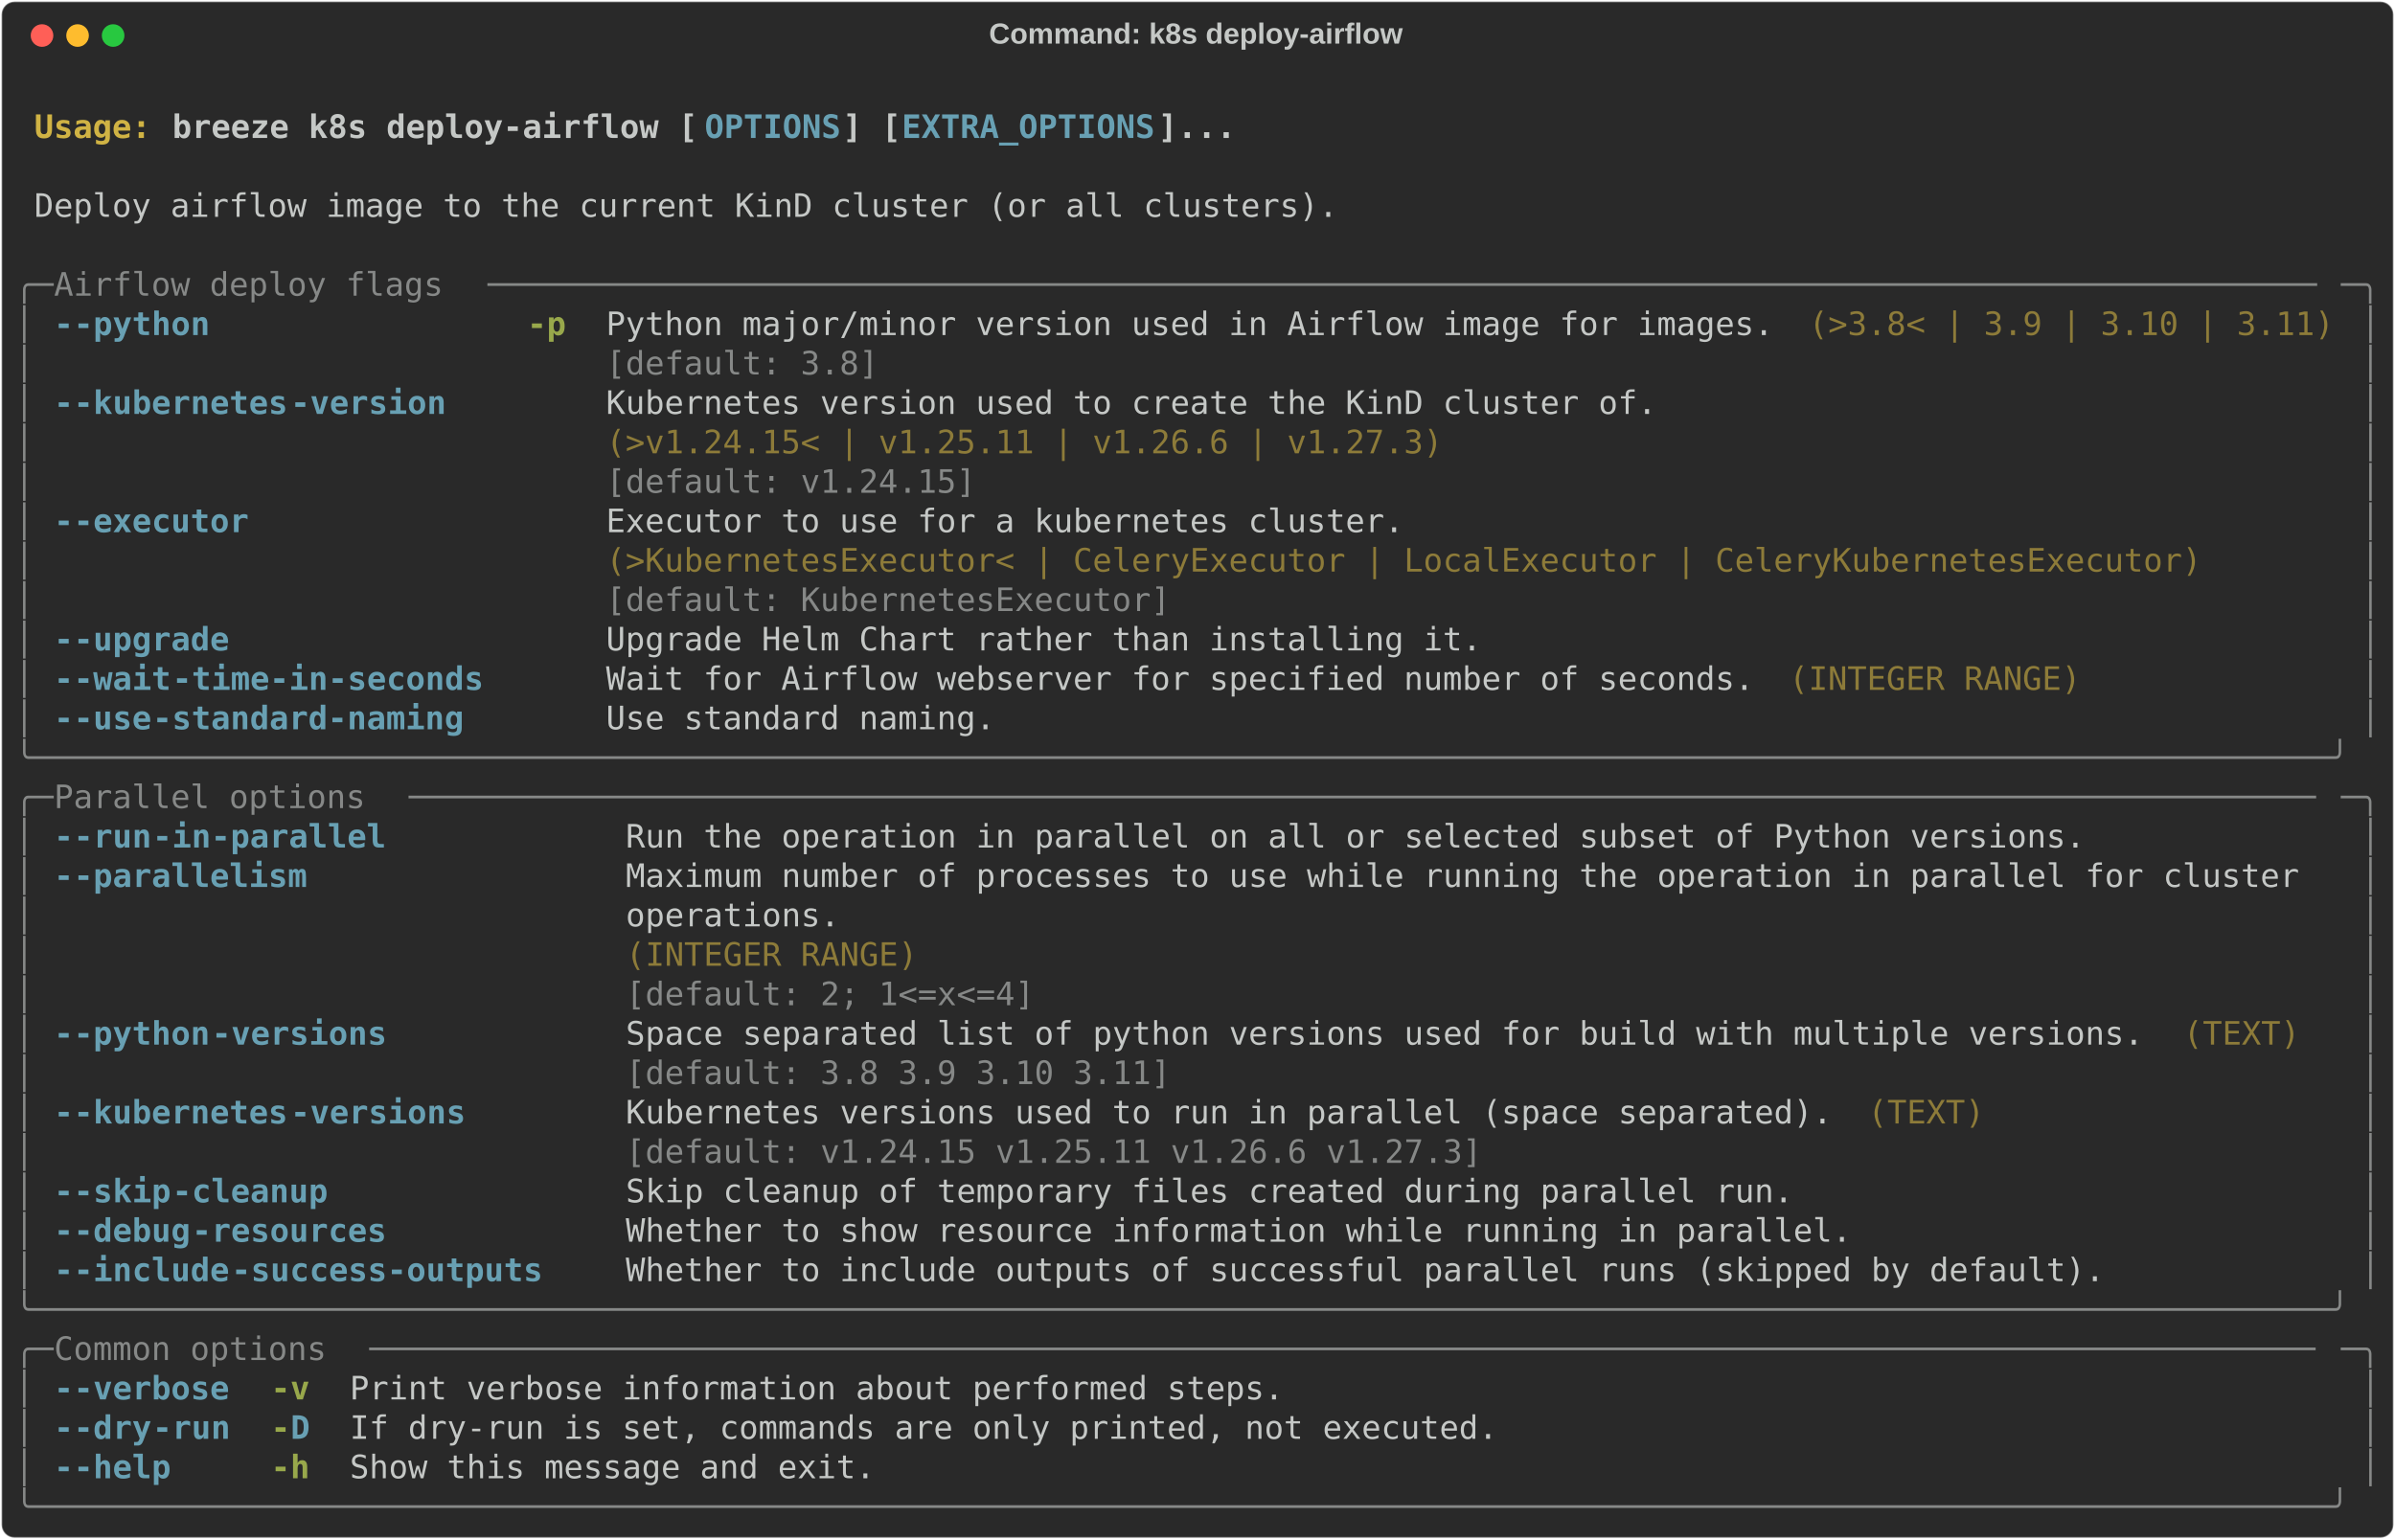
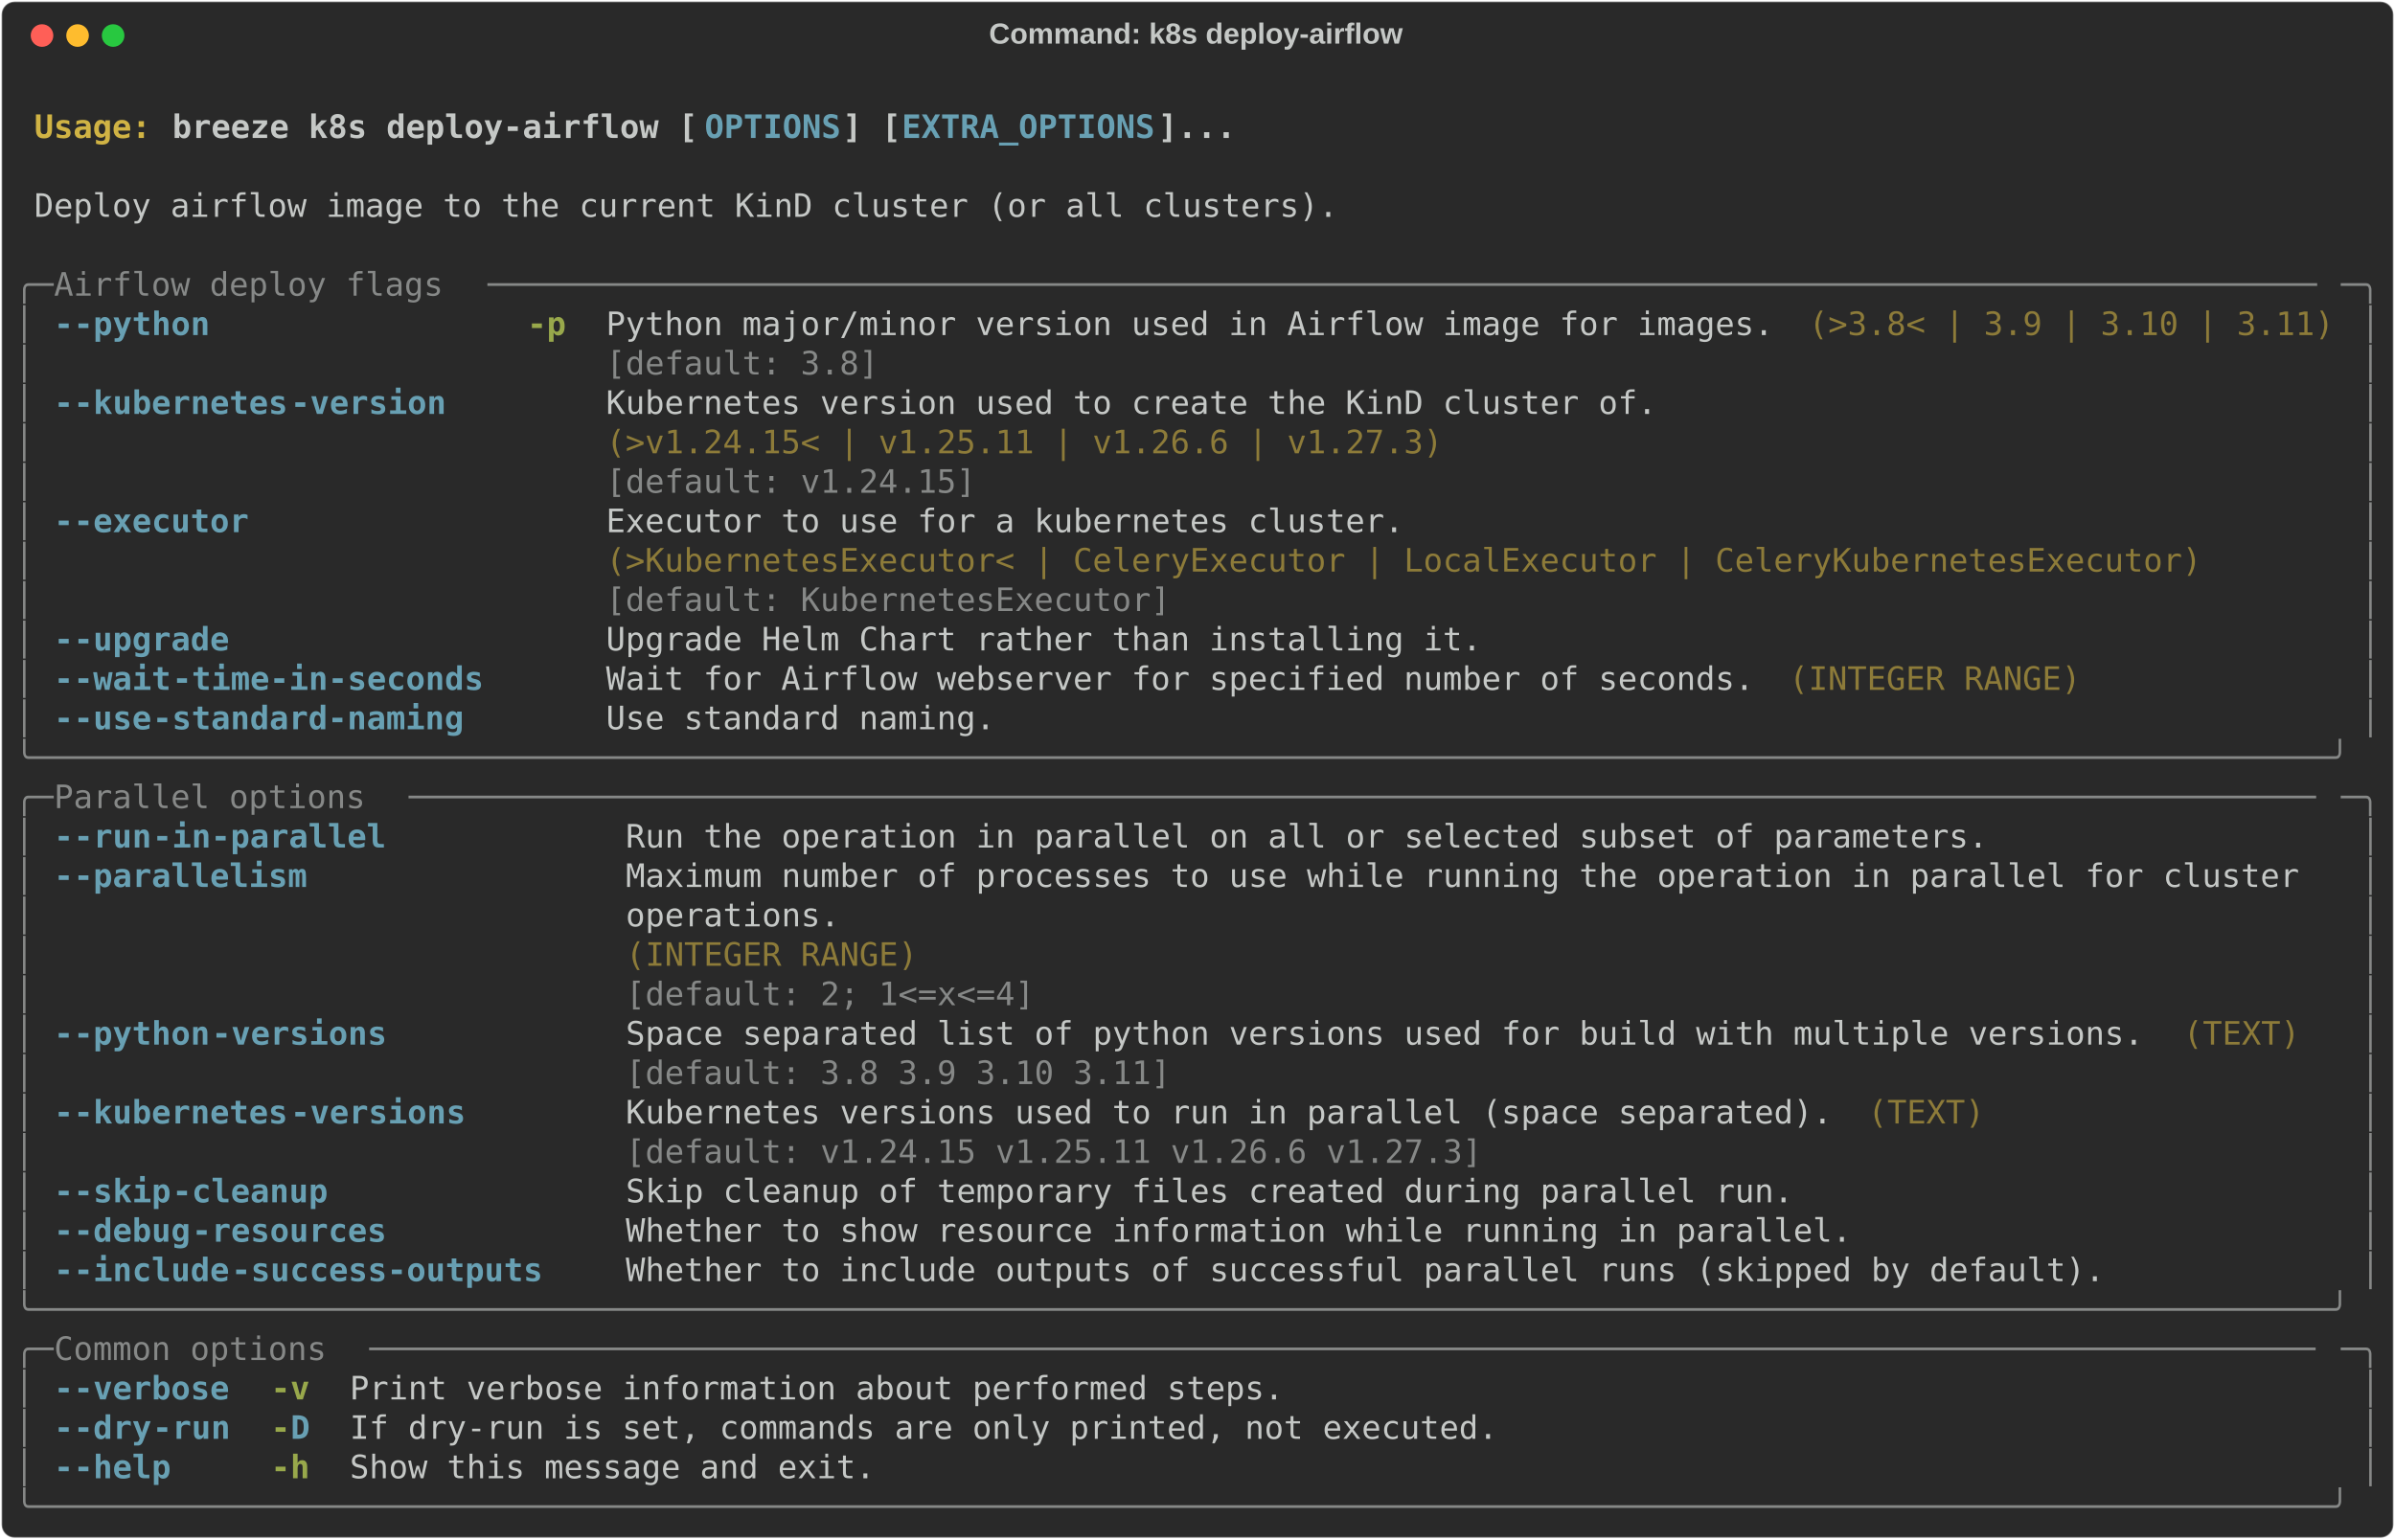
<svg xmlns="http://www.w3.org/2000/svg" class="rich-terminal" viewBox="0 0 1482 952.8">
  <style>

    @font-face {
        font-family: "Fira Code";
        src: local("FiraCode-Regular"),
                url("https://cdnjs.cloudflare.com/ajax/libs/firacode/6.2.0/woff2/FiraCode-Regular.woff2") format("woff2"),
                url("https://cdnjs.cloudflare.com/ajax/libs/firacode/6.2.0/woff/FiraCode-Regular.woff") format("woff");
        font-style: normal;
        font-weight: 400;
    }
    @font-face {
        font-family: "Fira Code";
        src: local("FiraCode-Bold"),
                url("https://cdnjs.cloudflare.com/ajax/libs/firacode/6.2.0/woff2/FiraCode-Bold.woff2") format("woff2"),
                url("https://cdnjs.cloudflare.com/ajax/libs/firacode/6.2.0/woff/FiraCode-Bold.woff") format("woff");
        font-style: bold;
        font-weight: 700;
    }

    .breeze-k8s-deploy-airflow-matrix {
        font-family: Fira Code, monospace;
        font-size: 20px;
        line-height: 24.4px;
        font-variant-east-asian: full-width;
    }

    .breeze-k8s-deploy-airflow-title {
        font-size: 18px;
        font-weight: bold;
        font-family: arial;
    }

    .breeze-k8s-deploy-airflow-r1 { fill: #c5c8c6;font-weight: bold }
.breeze-k8s-deploy-airflow-r2 { fill: #c5c8c6 }
.breeze-k8s-deploy-airflow-r3 { fill: #d0b344;font-weight: bold }
.breeze-k8s-deploy-airflow-r4 { fill: #68a0b3;font-weight: bold }
.breeze-k8s-deploy-airflow-r5 { fill: #868887 }
.breeze-k8s-deploy-airflow-r6 { fill: #98a84b;font-weight: bold }
.breeze-k8s-deploy-airflow-r7 { fill: #8d7b39 }
    </style>
  <defs>
    <clipPath id="breeze-k8s-deploy-airflow-clip-terminal">
      <rect x="0" y="0" width="1463.0" height="901.8" />
    </clipPath>
    <clipPath id="breeze-k8s-deploy-airflow-line-0">
      <rect x="0" y="1.5" width="1464" height="24.65" />
    </clipPath>
    <clipPath id="breeze-k8s-deploy-airflow-line-1">
      <rect x="0" y="25.9" width="1464" height="24.65" />
    </clipPath>
    <clipPath id="breeze-k8s-deploy-airflow-line-2">
      <rect x="0" y="50.3" width="1464" height="24.65" />
    </clipPath>
    <clipPath id="breeze-k8s-deploy-airflow-line-3">
      <rect x="0" y="74.7" width="1464" height="24.65" />
    </clipPath>
    <clipPath id="breeze-k8s-deploy-airflow-line-4">
      <rect x="0" y="99.1" width="1464" height="24.65" />
    </clipPath>
    <clipPath id="breeze-k8s-deploy-airflow-line-5">
      <rect x="0" y="123.5" width="1464" height="24.65" />
    </clipPath>
    <clipPath id="breeze-k8s-deploy-airflow-line-6">
      <rect x="0" y="147.9" width="1464" height="24.65" />
    </clipPath>
    <clipPath id="breeze-k8s-deploy-airflow-line-7">
      <rect x="0" y="172.3" width="1464" height="24.65" />
    </clipPath>
    <clipPath id="breeze-k8s-deploy-airflow-line-8">
      <rect x="0" y="196.7" width="1464" height="24.65" />
    </clipPath>
    <clipPath id="breeze-k8s-deploy-airflow-line-9">
      <rect x="0" y="221.1" width="1464" height="24.65" />
    </clipPath>
    <clipPath id="breeze-k8s-deploy-airflow-line-10">
      <rect x="0" y="245.5" width="1464" height="24.65" />
    </clipPath>
    <clipPath id="breeze-k8s-deploy-airflow-line-11">
      <rect x="0" y="269.9" width="1464" height="24.65" />
    </clipPath>
    <clipPath id="breeze-k8s-deploy-airflow-line-12">
      <rect x="0" y="294.3" width="1464" height="24.65" />
    </clipPath>
    <clipPath id="breeze-k8s-deploy-airflow-line-13">
      <rect x="0" y="318.7" width="1464" height="24.65" />
    </clipPath>
    <clipPath id="breeze-k8s-deploy-airflow-line-14">
      <rect x="0" y="343.1" width="1464" height="24.65" />
    </clipPath>
    <clipPath id="breeze-k8s-deploy-airflow-line-15">
      <rect x="0" y="367.5" width="1464" height="24.65" />
    </clipPath>
    <clipPath id="breeze-k8s-deploy-airflow-line-16">
      <rect x="0" y="391.9" width="1464" height="24.65" />
    </clipPath>
    <clipPath id="breeze-k8s-deploy-airflow-line-17">
      <rect x="0" y="416.3" width="1464" height="24.65" />
    </clipPath>
    <clipPath id="breeze-k8s-deploy-airflow-line-18">
      <rect x="0" y="440.7" width="1464" height="24.65" />
    </clipPath>
    <clipPath id="breeze-k8s-deploy-airflow-line-19">
      <rect x="0" y="465.1" width="1464" height="24.65" />
    </clipPath>
    <clipPath id="breeze-k8s-deploy-airflow-line-20">
      <rect x="0" y="489.5" width="1464" height="24.65" />
    </clipPath>
    <clipPath id="breeze-k8s-deploy-airflow-line-21">
      <rect x="0" y="513.9" width="1464" height="24.65" />
    </clipPath>
    <clipPath id="breeze-k8s-deploy-airflow-line-22">
      <rect x="0" y="538.3" width="1464" height="24.65" />
    </clipPath>
    <clipPath id="breeze-k8s-deploy-airflow-line-23">
      <rect x="0" y="562.7" width="1464" height="24.65" />
    </clipPath>
    <clipPath id="breeze-k8s-deploy-airflow-line-24">
      <rect x="0" y="587.1" width="1464" height="24.65" />
    </clipPath>
    <clipPath id="breeze-k8s-deploy-airflow-line-25">
      <rect x="0" y="611.5" width="1464" height="24.65" />
    </clipPath>
    <clipPath id="breeze-k8s-deploy-airflow-line-26">
      <rect x="0" y="635.9" width="1464" height="24.65" />
    </clipPath>
    <clipPath id="breeze-k8s-deploy-airflow-line-27">
      <rect x="0" y="660.3" width="1464" height="24.65" />
    </clipPath>
    <clipPath id="breeze-k8s-deploy-airflow-line-28">
      <rect x="0" y="684.7" width="1464" height="24.65" />
    </clipPath>
    <clipPath id="breeze-k8s-deploy-airflow-line-29">
      <rect x="0" y="709.1" width="1464" height="24.65" />
    </clipPath>
    <clipPath id="breeze-k8s-deploy-airflow-line-30">
      <rect x="0" y="733.5" width="1464" height="24.65" />
    </clipPath>
    <clipPath id="breeze-k8s-deploy-airflow-line-31">
      <rect x="0" y="757.9" width="1464" height="24.65" />
    </clipPath>
    <clipPath id="breeze-k8s-deploy-airflow-line-32">
      <rect x="0" y="782.3" width="1464" height="24.65" />
    </clipPath>
    <clipPath id="breeze-k8s-deploy-airflow-line-33">
      <rect x="0" y="806.7" width="1464" height="24.65" />
    </clipPath>
    <clipPath id="breeze-k8s-deploy-airflow-line-34">
      <rect x="0" y="831.1" width="1464" height="24.65" />
    </clipPath>
    <clipPath id="breeze-k8s-deploy-airflow-line-35">
      <rect x="0" y="855.5" width="1464" height="24.65" />
    </clipPath>
  </defs>
  <rect fill="#292929" stroke="rgba(255,255,255,0.35)" stroke-width="1" x="1" y="1" width="1480" height="950.8" rx="8" />
  <text class="breeze-k8s-deploy-airflow-title" fill="#c5c8c6" text-anchor="middle" x="740" y="27">Command: k8s deploy-airflow</text>
  <g transform="translate(26,22)">
    <circle cx="0" cy="0" r="7" fill="#ff5f57" />
    <circle cx="22" cy="0" r="7" fill="#febc2e" />
    <circle cx="44" cy="0" r="7" fill="#28c840" />
  </g>
  <g transform="translate(9, 41)" clip-path="url(#breeze-k8s-deploy-airflow-clip-terminal)">
    <g class="breeze-k8s-deploy-airflow-matrix">
      <text class="breeze-k8s-deploy-airflow-r2" x="1464" y="20" textLength="12.2" clip-path="url(#breeze-k8s-deploy-airflow-line-0)">
</text>
      <text class="breeze-k8s-deploy-airflow-r3" x="12.2" y="44.4" textLength="85.4" clip-path="url(#breeze-k8s-deploy-airflow-line-1)">Usage: </text>
      <text class="breeze-k8s-deploy-airflow-r1" x="97.6" y="44.4" textLength="329.4" clip-path="url(#breeze-k8s-deploy-airflow-line-1)">breeze k8s deploy-airflow [</text>
      <text class="breeze-k8s-deploy-airflow-r4" x="427" y="44.4" textLength="85.4" clip-path="url(#breeze-k8s-deploy-airflow-line-1)">OPTIONS</text>
      <text class="breeze-k8s-deploy-airflow-r1" x="512.4" y="44.4" textLength="36.6" clip-path="url(#breeze-k8s-deploy-airflow-line-1)">] [</text>
      <text class="breeze-k8s-deploy-airflow-r4" x="549" y="44.4" textLength="158.6" clip-path="url(#breeze-k8s-deploy-airflow-line-1)">EXTRA_OPTIONS</text>
      <text class="breeze-k8s-deploy-airflow-r1" x="707.6" y="44.4" textLength="48.8" clip-path="url(#breeze-k8s-deploy-airflow-line-1)">]...</text>
      <text class="breeze-k8s-deploy-airflow-r2" x="1464" y="44.4" textLength="12.2" clip-path="url(#breeze-k8s-deploy-airflow-line-1)">
</text>
      <text class="breeze-k8s-deploy-airflow-r2" x="1464" y="68.8" textLength="12.2" clip-path="url(#breeze-k8s-deploy-airflow-line-2)">
</text>
      <text class="breeze-k8s-deploy-airflow-r2" x="12.2" y="93.2" textLength="817.4" clip-path="url(#breeze-k8s-deploy-airflow-line-3)">Deploy airflow image to the current KinD cluster (or all clusters).</text>
      <text class="breeze-k8s-deploy-airflow-r2" x="1464" y="93.2" textLength="12.2" clip-path="url(#breeze-k8s-deploy-airflow-line-3)">
</text>
      <text class="breeze-k8s-deploy-airflow-r2" x="1464" y="117.6" textLength="12.2" clip-path="url(#breeze-k8s-deploy-airflow-line-4)">
</text>
      <text class="breeze-k8s-deploy-airflow-r5" x="0" y="142" textLength="24.4" clip-path="url(#breeze-k8s-deploy-airflow-line-5)">╭─</text>
      <text class="breeze-k8s-deploy-airflow-r5" x="24.4" y="142" textLength="268.4" clip-path="url(#breeze-k8s-deploy-airflow-line-5)"> Airflow deploy flags </text>
      <text class="breeze-k8s-deploy-airflow-r5" x="292.8" y="142" textLength="1146.8" clip-path="url(#breeze-k8s-deploy-airflow-line-5)">──────────────────────────────────────────────────────────────────────────────────────────────</text>
      <text class="breeze-k8s-deploy-airflow-r5" x="1439.6" y="142" textLength="24.4" clip-path="url(#breeze-k8s-deploy-airflow-line-5)">─╮</text>
      <text class="breeze-k8s-deploy-airflow-r2" x="1464" y="142" textLength="12.2" clip-path="url(#breeze-k8s-deploy-airflow-line-5)">
</text>
      <text class="breeze-k8s-deploy-airflow-r5" x="0" y="166.4" textLength="12.2" clip-path="url(#breeze-k8s-deploy-airflow-line-6)">│</text>
      <text class="breeze-k8s-deploy-airflow-r4" x="24.4" y="166.4" textLength="12.2" clip-path="url(#breeze-k8s-deploy-airflow-line-6)">-</text>
      <text class="breeze-k8s-deploy-airflow-r4" x="36.6" y="166.4" textLength="85.4" clip-path="url(#breeze-k8s-deploy-airflow-line-6)">-python</text>
      <text class="breeze-k8s-deploy-airflow-r6" x="317.2" y="166.4" textLength="24.4" clip-path="url(#breeze-k8s-deploy-airflow-line-6)">-p</text>
      <text class="breeze-k8s-deploy-airflow-r2" x="366" y="166.4" textLength="732" clip-path="url(#breeze-k8s-deploy-airflow-line-6)">Python major/minor version used in Airflow image for images.</text>
      <text class="breeze-k8s-deploy-airflow-r7" x="1110.2" y="166.4" textLength="329.4" clip-path="url(#breeze-k8s-deploy-airflow-line-6)">(&gt;3.8&lt; | 3.9 | 3.10 | 3.11)</text>
      <text class="breeze-k8s-deploy-airflow-r5" x="1451.8" y="166.4" textLength="12.2" clip-path="url(#breeze-k8s-deploy-airflow-line-6)">│</text>
      <text class="breeze-k8s-deploy-airflow-r2" x="1464" y="166.4" textLength="12.2" clip-path="url(#breeze-k8s-deploy-airflow-line-6)">
</text>
      <text class="breeze-k8s-deploy-airflow-r5" x="0" y="190.8" textLength="12.2" clip-path="url(#breeze-k8s-deploy-airflow-line-7)">│</text>
      <text class="breeze-k8s-deploy-airflow-r5" x="366" y="190.8" textLength="732" clip-path="url(#breeze-k8s-deploy-airflow-line-7)">[default: 3.8]                                              </text>
      <text class="breeze-k8s-deploy-airflow-r5" x="1451.8" y="190.8" textLength="12.2" clip-path="url(#breeze-k8s-deploy-airflow-line-7)">│</text>
      <text class="breeze-k8s-deploy-airflow-r2" x="1464" y="190.8" textLength="12.2" clip-path="url(#breeze-k8s-deploy-airflow-line-7)">
</text>
      <text class="breeze-k8s-deploy-airflow-r5" x="0" y="215.2" textLength="12.2" clip-path="url(#breeze-k8s-deploy-airflow-line-8)">│</text>
      <text class="breeze-k8s-deploy-airflow-r4" x="24.4" y="215.2" textLength="12.2" clip-path="url(#breeze-k8s-deploy-airflow-line-8)">-</text>
      <text class="breeze-k8s-deploy-airflow-r4" x="36.6" y="215.2" textLength="134.2" clip-path="url(#breeze-k8s-deploy-airflow-line-8)">-kubernetes</text>
      <text class="breeze-k8s-deploy-airflow-r4" x="170.8" y="215.2" textLength="97.6" clip-path="url(#breeze-k8s-deploy-airflow-line-8)">-version</text>
      <text class="breeze-k8s-deploy-airflow-r2" x="366" y="215.2" textLength="658.8" clip-path="url(#breeze-k8s-deploy-airflow-line-8)">Kubernetes version used to create the KinD cluster of.</text>
      <text class="breeze-k8s-deploy-airflow-r5" x="1451.8" y="215.2" textLength="12.2" clip-path="url(#breeze-k8s-deploy-airflow-line-8)">│</text>
      <text class="breeze-k8s-deploy-airflow-r2" x="1464" y="215.2" textLength="12.2" clip-path="url(#breeze-k8s-deploy-airflow-line-8)">
</text>
      <text class="breeze-k8s-deploy-airflow-r5" x="0" y="239.6" textLength="12.2" clip-path="url(#breeze-k8s-deploy-airflow-line-9)">│</text>
      <text class="breeze-k8s-deploy-airflow-r7" x="366" y="239.6" textLength="658.8" clip-path="url(#breeze-k8s-deploy-airflow-line-9)">(&gt;v1.24.15&lt; | v1.25.11 | v1.26.6 | v1.27.3)           </text>
      <text class="breeze-k8s-deploy-airflow-r5" x="1451.8" y="239.6" textLength="12.2" clip-path="url(#breeze-k8s-deploy-airflow-line-9)">│</text>
      <text class="breeze-k8s-deploy-airflow-r2" x="1464" y="239.6" textLength="12.2" clip-path="url(#breeze-k8s-deploy-airflow-line-9)">
</text>
      <text class="breeze-k8s-deploy-airflow-r5" x="0" y="264" textLength="12.2" clip-path="url(#breeze-k8s-deploy-airflow-line-10)">│</text>
      <text class="breeze-k8s-deploy-airflow-r5" x="366" y="264" textLength="658.8" clip-path="url(#breeze-k8s-deploy-airflow-line-10)">[default: v1.24.15]                                   </text>
      <text class="breeze-k8s-deploy-airflow-r5" x="1451.8" y="264" textLength="12.2" clip-path="url(#breeze-k8s-deploy-airflow-line-10)">│</text>
      <text class="breeze-k8s-deploy-airflow-r2" x="1464" y="264" textLength="12.2" clip-path="url(#breeze-k8s-deploy-airflow-line-10)">
</text>
      <text class="breeze-k8s-deploy-airflow-r5" x="0" y="288.4" textLength="12.2" clip-path="url(#breeze-k8s-deploy-airflow-line-11)">│</text>
      <text class="breeze-k8s-deploy-airflow-r4" x="24.4" y="288.4" textLength="12.2" clip-path="url(#breeze-k8s-deploy-airflow-line-11)">-</text>
      <text class="breeze-k8s-deploy-airflow-r4" x="36.6" y="288.4" textLength="109.8" clip-path="url(#breeze-k8s-deploy-airflow-line-11)">-executor</text>
      <text class="breeze-k8s-deploy-airflow-r2" x="366" y="288.4" textLength="1000.4" clip-path="url(#breeze-k8s-deploy-airflow-line-11)">Executor to use for a kubernetes cluster.                                         </text>
      <text class="breeze-k8s-deploy-airflow-r5" x="1451.8" y="288.4" textLength="12.2" clip-path="url(#breeze-k8s-deploy-airflow-line-11)">│</text>
      <text class="breeze-k8s-deploy-airflow-r2" x="1464" y="288.4" textLength="12.2" clip-path="url(#breeze-k8s-deploy-airflow-line-11)">
</text>
      <text class="breeze-k8s-deploy-airflow-r5" x="0" y="312.8" textLength="12.2" clip-path="url(#breeze-k8s-deploy-airflow-line-12)">│</text>
      <text class="breeze-k8s-deploy-airflow-r7" x="366" y="312.8" textLength="1000.4" clip-path="url(#breeze-k8s-deploy-airflow-line-12)">(&gt;KubernetesExecutor&lt; | CeleryExecutor | LocalExecutor | CeleryKubernetesExecutor)</text>
      <text class="breeze-k8s-deploy-airflow-r5" x="1451.8" y="312.8" textLength="12.2" clip-path="url(#breeze-k8s-deploy-airflow-line-12)">│</text>
      <text class="breeze-k8s-deploy-airflow-r2" x="1464" y="312.8" textLength="12.2" clip-path="url(#breeze-k8s-deploy-airflow-line-12)">
</text>
      <text class="breeze-k8s-deploy-airflow-r5" x="0" y="337.2" textLength="12.2" clip-path="url(#breeze-k8s-deploy-airflow-line-13)">│</text>
      <text class="breeze-k8s-deploy-airflow-r5" x="366" y="337.2" textLength="1000.4" clip-path="url(#breeze-k8s-deploy-airflow-line-13)">[default: KubernetesExecutor]                                                     </text>
      <text class="breeze-k8s-deploy-airflow-r5" x="1451.8" y="337.2" textLength="12.2" clip-path="url(#breeze-k8s-deploy-airflow-line-13)">│</text>
      <text class="breeze-k8s-deploy-airflow-r2" x="1464" y="337.2" textLength="12.2" clip-path="url(#breeze-k8s-deploy-airflow-line-13)">
</text>
      <text class="breeze-k8s-deploy-airflow-r5" x="0" y="361.6" textLength="12.2" clip-path="url(#breeze-k8s-deploy-airflow-line-14)">│</text>
      <text class="breeze-k8s-deploy-airflow-r4" x="24.4" y="361.6" textLength="12.2" clip-path="url(#breeze-k8s-deploy-airflow-line-14)">-</text>
      <text class="breeze-k8s-deploy-airflow-r4" x="36.6" y="361.6" textLength="97.6" clip-path="url(#breeze-k8s-deploy-airflow-line-14)">-upgrade</text>
      <text class="breeze-k8s-deploy-airflow-r2" x="366" y="361.6" textLength="549" clip-path="url(#breeze-k8s-deploy-airflow-line-14)">Upgrade Helm Chart rather than installing it.</text>
      <text class="breeze-k8s-deploy-airflow-r5" x="1451.8" y="361.6" textLength="12.2" clip-path="url(#breeze-k8s-deploy-airflow-line-14)">│</text>
      <text class="breeze-k8s-deploy-airflow-r2" x="1464" y="361.6" textLength="12.2" clip-path="url(#breeze-k8s-deploy-airflow-line-14)">
</text>
      <text class="breeze-k8s-deploy-airflow-r5" x="0" y="386" textLength="12.2" clip-path="url(#breeze-k8s-deploy-airflow-line-15)">│</text>
      <text class="breeze-k8s-deploy-airflow-r4" x="24.4" y="386" textLength="12.2" clip-path="url(#breeze-k8s-deploy-airflow-line-15)">-</text>
      <text class="breeze-k8s-deploy-airflow-r4" x="36.6" y="386" textLength="61" clip-path="url(#breeze-k8s-deploy-airflow-line-15)">-wait</text>
      <text class="breeze-k8s-deploy-airflow-r4" x="97.6" y="386" textLength="195.2" clip-path="url(#breeze-k8s-deploy-airflow-line-15)">-time-in-seconds</text>
      <text class="breeze-k8s-deploy-airflow-r2" x="366" y="386" textLength="719.8" clip-path="url(#breeze-k8s-deploy-airflow-line-15)">Wait for Airflow webserver for specified number of seconds.</text>
      <text class="breeze-k8s-deploy-airflow-r7" x="1098" y="386" textLength="183" clip-path="url(#breeze-k8s-deploy-airflow-line-15)">(INTEGER RANGE)</text>
      <text class="breeze-k8s-deploy-airflow-r5" x="1451.8" y="386" textLength="12.2" clip-path="url(#breeze-k8s-deploy-airflow-line-15)">│</text>
      <text class="breeze-k8s-deploy-airflow-r2" x="1464" y="386" textLength="12.2" clip-path="url(#breeze-k8s-deploy-airflow-line-15)">
</text>
      <text class="breeze-k8s-deploy-airflow-r5" x="0" y="410.4" textLength="12.2" clip-path="url(#breeze-k8s-deploy-airflow-line-16)">│</text>
      <text class="breeze-k8s-deploy-airflow-r4" x="24.4" y="410.4" textLength="12.2" clip-path="url(#breeze-k8s-deploy-airflow-line-16)">-</text>
      <text class="breeze-k8s-deploy-airflow-r4" x="36.6" y="410.4" textLength="48.8" clip-path="url(#breeze-k8s-deploy-airflow-line-16)">-use</text>
      <text class="breeze-k8s-deploy-airflow-r4" x="85.4" y="410.4" textLength="195.2" clip-path="url(#breeze-k8s-deploy-airflow-line-16)">-standard-naming</text>
      <text class="breeze-k8s-deploy-airflow-r2" x="366" y="410.4" textLength="244" clip-path="url(#breeze-k8s-deploy-airflow-line-16)">Use standard naming.</text>
      <text class="breeze-k8s-deploy-airflow-r5" x="1451.8" y="410.4" textLength="12.2" clip-path="url(#breeze-k8s-deploy-airflow-line-16)">│</text>
      <text class="breeze-k8s-deploy-airflow-r2" x="1464" y="410.4" textLength="12.2" clip-path="url(#breeze-k8s-deploy-airflow-line-16)">
</text>
      <text class="breeze-k8s-deploy-airflow-r5" x="0" y="434.8" textLength="1464" clip-path="url(#breeze-k8s-deploy-airflow-line-17)">╰──────────────────────────────────────────────────────────────────────────────────────────────────────────────────────╯</text>
      <text class="breeze-k8s-deploy-airflow-r2" x="1464" y="434.8" textLength="12.2" clip-path="url(#breeze-k8s-deploy-airflow-line-17)">
</text>
      <text class="breeze-k8s-deploy-airflow-r5" x="0" y="459.2" textLength="24.4" clip-path="url(#breeze-k8s-deploy-airflow-line-18)">╭─</text>
      <text class="breeze-k8s-deploy-airflow-r5" x="24.4" y="459.2" textLength="219.6" clip-path="url(#breeze-k8s-deploy-airflow-line-18)"> Parallel options </text>
      <text class="breeze-k8s-deploy-airflow-r5" x="244" y="459.2" textLength="1195.6" clip-path="url(#breeze-k8s-deploy-airflow-line-18)">──────────────────────────────────────────────────────────────────────────────────────────────────</text>
      <text class="breeze-k8s-deploy-airflow-r5" x="1439.6" y="459.2" textLength="24.4" clip-path="url(#breeze-k8s-deploy-airflow-line-18)">─╮</text>
      <text class="breeze-k8s-deploy-airflow-r2" x="1464" y="459.2" textLength="12.2" clip-path="url(#breeze-k8s-deploy-airflow-line-18)">
</text>
      <text class="breeze-k8s-deploy-airflow-r5" x="0" y="483.6" textLength="12.2" clip-path="url(#breeze-k8s-deploy-airflow-line-19)">│</text>
      <text class="breeze-k8s-deploy-airflow-r4" x="24.4" y="483.6" textLength="12.2" clip-path="url(#breeze-k8s-deploy-airflow-line-19)">-</text>
      <text class="breeze-k8s-deploy-airflow-r4" x="36.6" y="483.6" textLength="48.8" clip-path="url(#breeze-k8s-deploy-airflow-line-19)">-run</text>
      <text class="breeze-k8s-deploy-airflow-r4" x="85.4" y="483.6" textLength="146.4" clip-path="url(#breeze-k8s-deploy-airflow-line-19)">-in-parallel</text>
-       <text class="breeze-k8s-deploy-airflow-r2" x="378.2" y="483.6" textLength="915" clip-path="url(#breeze-k8s-deploy-airflow-line-19)">Run the operation in parallel on all or selected subset of Python versions.</text>
+       <text class="breeze-k8s-deploy-airflow-r2" x="378.2" y="483.6" textLength="854" clip-path="url(#breeze-k8s-deploy-airflow-line-19)">Run the operation in parallel on all or selected subset of parameters.</text>
      <text class="breeze-k8s-deploy-airflow-r5" x="1451.8" y="483.6" textLength="12.2" clip-path="url(#breeze-k8s-deploy-airflow-line-19)">│</text>
      <text class="breeze-k8s-deploy-airflow-r2" x="1464" y="483.6" textLength="12.2" clip-path="url(#breeze-k8s-deploy-airflow-line-19)">
</text>
      <text class="breeze-k8s-deploy-airflow-r5" x="0" y="508" textLength="12.2" clip-path="url(#breeze-k8s-deploy-airflow-line-20)">│</text>
      <text class="breeze-k8s-deploy-airflow-r4" x="24.4" y="508" textLength="12.2" clip-path="url(#breeze-k8s-deploy-airflow-line-20)">-</text>
      <text class="breeze-k8s-deploy-airflow-r4" x="36.6" y="508" textLength="146.4" clip-path="url(#breeze-k8s-deploy-airflow-line-20)">-parallelism</text>
      <text class="breeze-k8s-deploy-airflow-r2" x="378.2" y="508" textLength="1061.4" clip-path="url(#breeze-k8s-deploy-airflow-line-20)">Maximum number of processes to use while running the operation in parallel for cluster </text>
      <text class="breeze-k8s-deploy-airflow-r5" x="1451.8" y="508" textLength="12.2" clip-path="url(#breeze-k8s-deploy-airflow-line-20)">│</text>
      <text class="breeze-k8s-deploy-airflow-r2" x="1464" y="508" textLength="12.2" clip-path="url(#breeze-k8s-deploy-airflow-line-20)">
</text>
      <text class="breeze-k8s-deploy-airflow-r5" x="0" y="532.4" textLength="12.2" clip-path="url(#breeze-k8s-deploy-airflow-line-21)">│</text>
      <text class="breeze-k8s-deploy-airflow-r2" x="378.2" y="532.4" textLength="1061.4" clip-path="url(#breeze-k8s-deploy-airflow-line-21)">operations.                                                                            </text>
      <text class="breeze-k8s-deploy-airflow-r5" x="1451.8" y="532.4" textLength="12.2" clip-path="url(#breeze-k8s-deploy-airflow-line-21)">│</text>
      <text class="breeze-k8s-deploy-airflow-r2" x="1464" y="532.4" textLength="12.2" clip-path="url(#breeze-k8s-deploy-airflow-line-21)">
</text>
      <text class="breeze-k8s-deploy-airflow-r5" x="0" y="556.8" textLength="12.2" clip-path="url(#breeze-k8s-deploy-airflow-line-22)">│</text>
      <text class="breeze-k8s-deploy-airflow-r7" x="378.2" y="556.8" textLength="1061.4" clip-path="url(#breeze-k8s-deploy-airflow-line-22)">(INTEGER RANGE)                                                                        </text>
      <text class="breeze-k8s-deploy-airflow-r5" x="1451.8" y="556.8" textLength="12.2" clip-path="url(#breeze-k8s-deploy-airflow-line-22)">│</text>
      <text class="breeze-k8s-deploy-airflow-r2" x="1464" y="556.8" textLength="12.2" clip-path="url(#breeze-k8s-deploy-airflow-line-22)">
</text>
      <text class="breeze-k8s-deploy-airflow-r5" x="0" y="581.2" textLength="12.2" clip-path="url(#breeze-k8s-deploy-airflow-line-23)">│</text>
      <text class="breeze-k8s-deploy-airflow-r5" x="378.2" y="581.2" textLength="1061.4" clip-path="url(#breeze-k8s-deploy-airflow-line-23)">[default: 2; 1&lt;=x&lt;=4]                                                                  </text>
      <text class="breeze-k8s-deploy-airflow-r5" x="1451.8" y="581.2" textLength="12.2" clip-path="url(#breeze-k8s-deploy-airflow-line-23)">│</text>
      <text class="breeze-k8s-deploy-airflow-r2" x="1464" y="581.2" textLength="12.2" clip-path="url(#breeze-k8s-deploy-airflow-line-23)">
</text>
      <text class="breeze-k8s-deploy-airflow-r5" x="0" y="605.6" textLength="12.2" clip-path="url(#breeze-k8s-deploy-airflow-line-24)">│</text>
      <text class="breeze-k8s-deploy-airflow-r4" x="24.4" y="605.6" textLength="12.2" clip-path="url(#breeze-k8s-deploy-airflow-line-24)">-</text>
      <text class="breeze-k8s-deploy-airflow-r4" x="36.6" y="605.6" textLength="85.4" clip-path="url(#breeze-k8s-deploy-airflow-line-24)">-python</text>
      <text class="breeze-k8s-deploy-airflow-r4" x="122" y="605.6" textLength="109.8" clip-path="url(#breeze-k8s-deploy-airflow-line-24)">-versions</text>
      <text class="breeze-k8s-deploy-airflow-r2" x="378.2" y="605.6" textLength="951.6" clip-path="url(#breeze-k8s-deploy-airflow-line-24)">Space separated list of python versions used for build with multiple versions.</text>
      <text class="breeze-k8s-deploy-airflow-r7" x="1342" y="605.6" textLength="73.2" clip-path="url(#breeze-k8s-deploy-airflow-line-24)">(TEXT)</text>
      <text class="breeze-k8s-deploy-airflow-r5" x="1451.8" y="605.6" textLength="12.2" clip-path="url(#breeze-k8s-deploy-airflow-line-24)">│</text>
      <text class="breeze-k8s-deploy-airflow-r2" x="1464" y="605.6" textLength="12.2" clip-path="url(#breeze-k8s-deploy-airflow-line-24)">
</text>
      <text class="breeze-k8s-deploy-airflow-r5" x="0" y="630" textLength="12.2" clip-path="url(#breeze-k8s-deploy-airflow-line-25)">│</text>
      <text class="breeze-k8s-deploy-airflow-r5" x="378.2" y="630" textLength="951.6" clip-path="url(#breeze-k8s-deploy-airflow-line-25)">[default: 3.8 3.9 3.10 3.11]                                                  </text>
      <text class="breeze-k8s-deploy-airflow-r5" x="1451.8" y="630" textLength="12.2" clip-path="url(#breeze-k8s-deploy-airflow-line-25)">│</text>
      <text class="breeze-k8s-deploy-airflow-r2" x="1464" y="630" textLength="12.2" clip-path="url(#breeze-k8s-deploy-airflow-line-25)">
</text>
      <text class="breeze-k8s-deploy-airflow-r5" x="0" y="654.4" textLength="12.2" clip-path="url(#breeze-k8s-deploy-airflow-line-26)">│</text>
      <text class="breeze-k8s-deploy-airflow-r4" x="24.4" y="654.4" textLength="12.2" clip-path="url(#breeze-k8s-deploy-airflow-line-26)">-</text>
      <text class="breeze-k8s-deploy-airflow-r4" x="36.6" y="654.4" textLength="134.2" clip-path="url(#breeze-k8s-deploy-airflow-line-26)">-kubernetes</text>
      <text class="breeze-k8s-deploy-airflow-r4" x="170.8" y="654.4" textLength="109.8" clip-path="url(#breeze-k8s-deploy-airflow-line-26)">-versions</text>
      <text class="breeze-k8s-deploy-airflow-r2" x="378.2" y="654.4" textLength="756.4" clip-path="url(#breeze-k8s-deploy-airflow-line-26)">Kubernetes versions used to run in parallel (space separated).</text>
      <text class="breeze-k8s-deploy-airflow-r7" x="1146.8" y="654.4" textLength="73.2" clip-path="url(#breeze-k8s-deploy-airflow-line-26)">(TEXT)</text>
      <text class="breeze-k8s-deploy-airflow-r5" x="1451.8" y="654.4" textLength="12.2" clip-path="url(#breeze-k8s-deploy-airflow-line-26)">│</text>
      <text class="breeze-k8s-deploy-airflow-r2" x="1464" y="654.4" textLength="12.2" clip-path="url(#breeze-k8s-deploy-airflow-line-26)">
</text>
      <text class="breeze-k8s-deploy-airflow-r5" x="0" y="678.8" textLength="12.2" clip-path="url(#breeze-k8s-deploy-airflow-line-27)">│</text>
      <text class="breeze-k8s-deploy-airflow-r5" x="378.2" y="678.8" textLength="756.4" clip-path="url(#breeze-k8s-deploy-airflow-line-27)">[default: v1.24.15 v1.25.11 v1.26.6 v1.27.3]                  </text>
      <text class="breeze-k8s-deploy-airflow-r5" x="1451.8" y="678.8" textLength="12.2" clip-path="url(#breeze-k8s-deploy-airflow-line-27)">│</text>
      <text class="breeze-k8s-deploy-airflow-r2" x="1464" y="678.8" textLength="12.2" clip-path="url(#breeze-k8s-deploy-airflow-line-27)">
</text>
      <text class="breeze-k8s-deploy-airflow-r5" x="0" y="703.2" textLength="12.2" clip-path="url(#breeze-k8s-deploy-airflow-line-28)">│</text>
      <text class="breeze-k8s-deploy-airflow-r4" x="24.4" y="703.2" textLength="12.2" clip-path="url(#breeze-k8s-deploy-airflow-line-28)">-</text>
      <text class="breeze-k8s-deploy-airflow-r4" x="36.6" y="703.2" textLength="61" clip-path="url(#breeze-k8s-deploy-airflow-line-28)">-skip</text>
      <text class="breeze-k8s-deploy-airflow-r4" x="97.6" y="703.2" textLength="97.6" clip-path="url(#breeze-k8s-deploy-airflow-line-28)">-cleanup</text>
      <text class="breeze-k8s-deploy-airflow-r2" x="378.2" y="703.2" textLength="732" clip-path="url(#breeze-k8s-deploy-airflow-line-28)">Skip cleanup of temporary files created during parallel run.</text>
      <text class="breeze-k8s-deploy-airflow-r5" x="1451.8" y="703.2" textLength="12.2" clip-path="url(#breeze-k8s-deploy-airflow-line-28)">│</text>
      <text class="breeze-k8s-deploy-airflow-r2" x="1464" y="703.2" textLength="12.2" clip-path="url(#breeze-k8s-deploy-airflow-line-28)">
</text>
      <text class="breeze-k8s-deploy-airflow-r5" x="0" y="727.6" textLength="12.2" clip-path="url(#breeze-k8s-deploy-airflow-line-29)">│</text>
      <text class="breeze-k8s-deploy-airflow-r4" x="24.4" y="727.6" textLength="12.2" clip-path="url(#breeze-k8s-deploy-airflow-line-29)">-</text>
      <text class="breeze-k8s-deploy-airflow-r4" x="36.6" y="727.6" textLength="73.2" clip-path="url(#breeze-k8s-deploy-airflow-line-29)">-debug</text>
      <text class="breeze-k8s-deploy-airflow-r4" x="109.8" y="727.6" textLength="122" clip-path="url(#breeze-k8s-deploy-airflow-line-29)">-resources</text>
      <text class="breeze-k8s-deploy-airflow-r2" x="378.2" y="727.6" textLength="768.6" clip-path="url(#breeze-k8s-deploy-airflow-line-29)">Whether to show resource information while running in parallel.</text>
      <text class="breeze-k8s-deploy-airflow-r5" x="1451.8" y="727.6" textLength="12.2" clip-path="url(#breeze-k8s-deploy-airflow-line-29)">│</text>
      <text class="breeze-k8s-deploy-airflow-r2" x="1464" y="727.6" textLength="12.2" clip-path="url(#breeze-k8s-deploy-airflow-line-29)">
</text>
      <text class="breeze-k8s-deploy-airflow-r5" x="0" y="752" textLength="12.2" clip-path="url(#breeze-k8s-deploy-airflow-line-30)">│</text>
      <text class="breeze-k8s-deploy-airflow-r4" x="24.4" y="752" textLength="12.2" clip-path="url(#breeze-k8s-deploy-airflow-line-30)">-</text>
      <text class="breeze-k8s-deploy-airflow-r4" x="36.6" y="752" textLength="97.6" clip-path="url(#breeze-k8s-deploy-airflow-line-30)">-include</text>
      <text class="breeze-k8s-deploy-airflow-r4" x="134.2" y="752" textLength="195.2" clip-path="url(#breeze-k8s-deploy-airflow-line-30)">-success-outputs</text>
      <text class="breeze-k8s-deploy-airflow-r2" x="378.2" y="752" textLength="927.2" clip-path="url(#breeze-k8s-deploy-airflow-line-30)">Whether to include outputs of successful parallel runs (skipped by default).</text>
      <text class="breeze-k8s-deploy-airflow-r5" x="1451.8" y="752" textLength="12.2" clip-path="url(#breeze-k8s-deploy-airflow-line-30)">│</text>
      <text class="breeze-k8s-deploy-airflow-r2" x="1464" y="752" textLength="12.2" clip-path="url(#breeze-k8s-deploy-airflow-line-30)">
</text>
      <text class="breeze-k8s-deploy-airflow-r5" x="0" y="776.4" textLength="1464" clip-path="url(#breeze-k8s-deploy-airflow-line-31)">╰──────────────────────────────────────────────────────────────────────────────────────────────────────────────────────╯</text>
      <text class="breeze-k8s-deploy-airflow-r2" x="1464" y="776.4" textLength="12.2" clip-path="url(#breeze-k8s-deploy-airflow-line-31)">
</text>
      <text class="breeze-k8s-deploy-airflow-r5" x="0" y="800.8" textLength="24.4" clip-path="url(#breeze-k8s-deploy-airflow-line-32)">╭─</text>
      <text class="breeze-k8s-deploy-airflow-r5" x="24.4" y="800.8" textLength="195.2" clip-path="url(#breeze-k8s-deploy-airflow-line-32)"> Common options </text>
      <text class="breeze-k8s-deploy-airflow-r5" x="219.6" y="800.8" textLength="1220" clip-path="url(#breeze-k8s-deploy-airflow-line-32)">────────────────────────────────────────────────────────────────────────────────────────────────────</text>
      <text class="breeze-k8s-deploy-airflow-r5" x="1439.6" y="800.8" textLength="24.4" clip-path="url(#breeze-k8s-deploy-airflow-line-32)">─╮</text>
      <text class="breeze-k8s-deploy-airflow-r2" x="1464" y="800.8" textLength="12.2" clip-path="url(#breeze-k8s-deploy-airflow-line-32)">
</text>
      <text class="breeze-k8s-deploy-airflow-r5" x="0" y="825.2" textLength="12.2" clip-path="url(#breeze-k8s-deploy-airflow-line-33)">│</text>
      <text class="breeze-k8s-deploy-airflow-r4" x="24.4" y="825.2" textLength="12.2" clip-path="url(#breeze-k8s-deploy-airflow-line-33)">-</text>
      <text class="breeze-k8s-deploy-airflow-r4" x="36.6" y="825.2" textLength="97.6" clip-path="url(#breeze-k8s-deploy-airflow-line-33)">-verbose</text>
      <text class="breeze-k8s-deploy-airflow-r6" x="158.6" y="825.2" textLength="24.4" clip-path="url(#breeze-k8s-deploy-airflow-line-33)">-v</text>
      <text class="breeze-k8s-deploy-airflow-r2" x="207.4" y="825.2" textLength="585.6" clip-path="url(#breeze-k8s-deploy-airflow-line-33)">Print verbose information about performed steps.</text>
      <text class="breeze-k8s-deploy-airflow-r5" x="1451.8" y="825.2" textLength="12.2" clip-path="url(#breeze-k8s-deploy-airflow-line-33)">│</text>
      <text class="breeze-k8s-deploy-airflow-r2" x="1464" y="825.2" textLength="12.2" clip-path="url(#breeze-k8s-deploy-airflow-line-33)">
</text>
      <text class="breeze-k8s-deploy-airflow-r5" x="0" y="849.6" textLength="12.2" clip-path="url(#breeze-k8s-deploy-airflow-line-34)">│</text>
      <text class="breeze-k8s-deploy-airflow-r4" x="24.4" y="849.6" textLength="12.2" clip-path="url(#breeze-k8s-deploy-airflow-line-34)">-</text>
      <text class="breeze-k8s-deploy-airflow-r4" x="36.6" y="849.6" textLength="48.8" clip-path="url(#breeze-k8s-deploy-airflow-line-34)">-dry</text>
      <text class="breeze-k8s-deploy-airflow-r4" x="85.4" y="849.6" textLength="48.8" clip-path="url(#breeze-k8s-deploy-airflow-line-34)">-run</text>
      <text class="breeze-k8s-deploy-airflow-r6" x="158.6" y="849.6" textLength="12.2" clip-path="url(#breeze-k8s-deploy-airflow-line-34)">-</text>
      <text class="breeze-k8s-deploy-airflow-r4" x="170.8" y="849.6" textLength="12.2" clip-path="url(#breeze-k8s-deploy-airflow-line-34)">D</text>
      <text class="breeze-k8s-deploy-airflow-r2" x="207.4" y="849.6" textLength="719.8" clip-path="url(#breeze-k8s-deploy-airflow-line-34)">If dry-run is set, commands are only printed, not executed.</text>
      <text class="breeze-k8s-deploy-airflow-r5" x="1451.8" y="849.6" textLength="12.2" clip-path="url(#breeze-k8s-deploy-airflow-line-34)">│</text>
      <text class="breeze-k8s-deploy-airflow-r2" x="1464" y="849.6" textLength="12.2" clip-path="url(#breeze-k8s-deploy-airflow-line-34)">
</text>
      <text class="breeze-k8s-deploy-airflow-r5" x="0" y="874" textLength="12.2" clip-path="url(#breeze-k8s-deploy-airflow-line-35)">│</text>
      <text class="breeze-k8s-deploy-airflow-r4" x="24.4" y="874" textLength="12.2" clip-path="url(#breeze-k8s-deploy-airflow-line-35)">-</text>
      <text class="breeze-k8s-deploy-airflow-r4" x="36.6" y="874" textLength="61" clip-path="url(#breeze-k8s-deploy-airflow-line-35)">-help</text>
      <text class="breeze-k8s-deploy-airflow-r6" x="158.6" y="874" textLength="24.4" clip-path="url(#breeze-k8s-deploy-airflow-line-35)">-h</text>
      <text class="breeze-k8s-deploy-airflow-r2" x="207.4" y="874" textLength="329.4" clip-path="url(#breeze-k8s-deploy-airflow-line-35)">Show this message and exit.</text>
      <text class="breeze-k8s-deploy-airflow-r5" x="1451.8" y="874" textLength="12.2" clip-path="url(#breeze-k8s-deploy-airflow-line-35)">│</text>
      <text class="breeze-k8s-deploy-airflow-r2" x="1464" y="874" textLength="12.2" clip-path="url(#breeze-k8s-deploy-airflow-line-35)">
</text>
      <text class="breeze-k8s-deploy-airflow-r5" x="0" y="898.4" textLength="1464" clip-path="url(#breeze-k8s-deploy-airflow-line-36)">╰──────────────────────────────────────────────────────────────────────────────────────────────────────────────────────╯</text>
      <text class="breeze-k8s-deploy-airflow-r2" x="1464" y="898.4" textLength="12.2" clip-path="url(#breeze-k8s-deploy-airflow-line-36)">
</text>
    </g>
  </g>
</svg>
